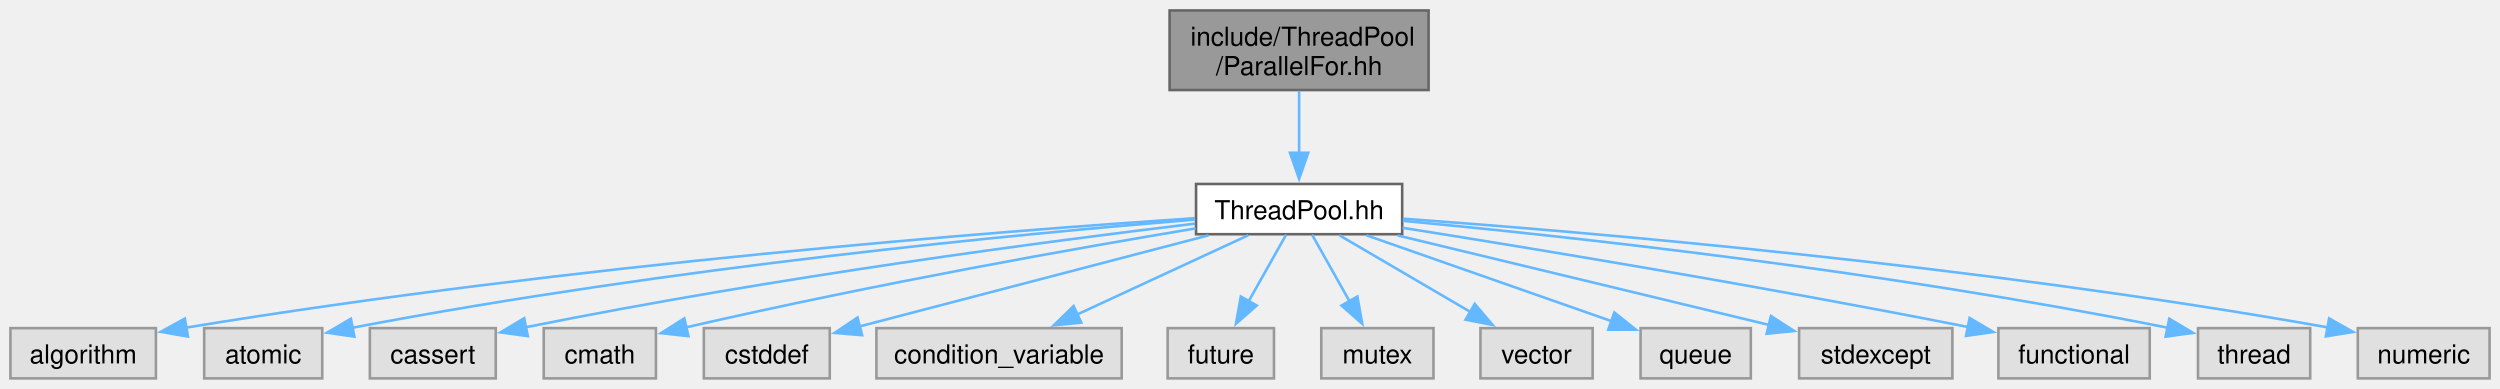
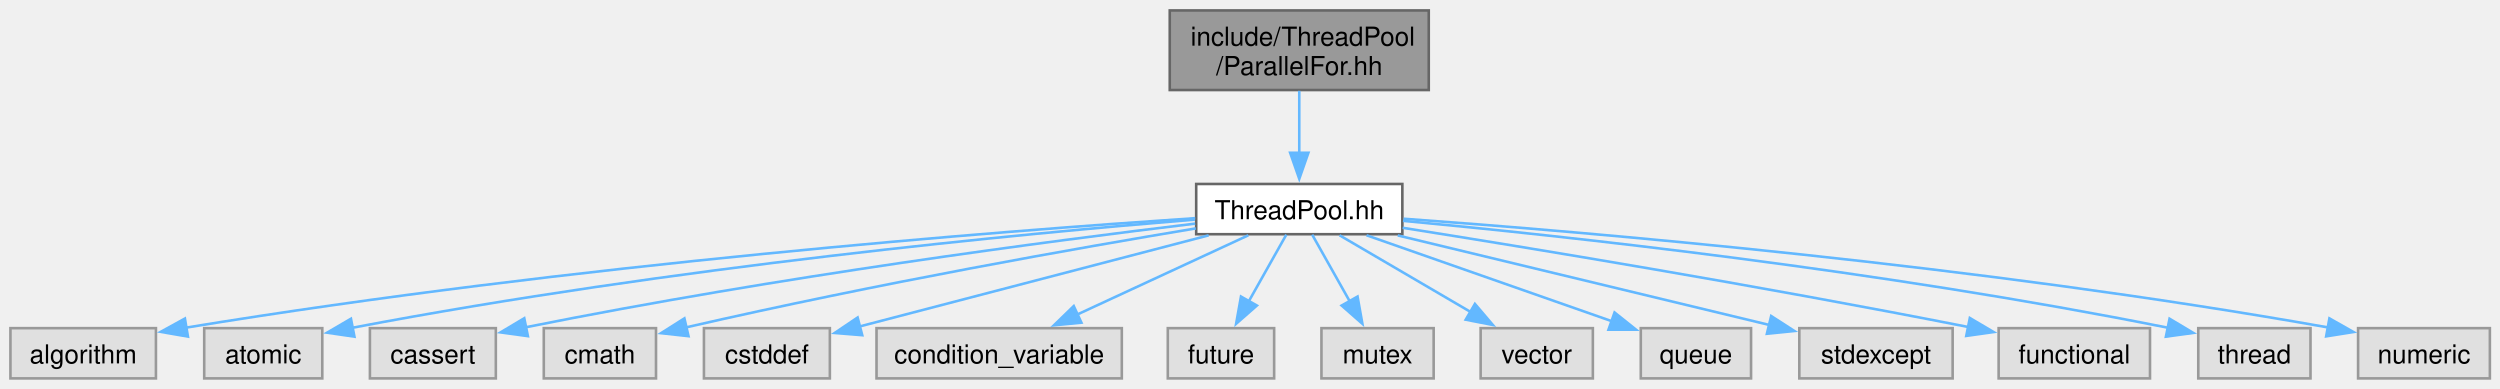
- <svg xmlns="http://www.w3.org/2000/svg" xmlns:xlink="http://www.w3.org/1999/xlink" width="958pt" height="149pt" viewBox="0.00 0.00 958.12 149.00">
+ <svg xmlns="http://www.w3.org/2000/svg" xmlns:xlink="http://www.w3.org/1999/xlink" width="958pt" height="149pt" viewBox="0.00 0.00 958.00 149.00">
  <g id="graph0" class="graph" transform="scale(1 1) rotate(0) translate(4 145)">
    <g id="Node000001" class="node">
      <g id="a_Node000001">
        <a xlink:title=" ">
          <polygon fill="#999999" stroke="#666666" points="543.5,-141 444.25,-141 444.25,-110.5 543.5,-110.5 543.5,-141" />
-           <text text-anchor="start" x="452.25" y="-127.5" font-family="Helvetica,sans-Serif" font-size="10.00">include/ThreadPool</text>
-           <text text-anchor="middle" x="493.88" y="-116.25" font-family="Helvetica,sans-Serif" font-size="10.00">/ParallelFor.hh</text>
+           <text xml:space="preserve" text-anchor="start" x="452.25" y="-127.5" font-family="Helvetica,sans-Serif" font-size="10.00">include/ThreadPool</text>
+           <text xml:space="preserve" text-anchor="middle" x="493.88" y="-116.25" font-family="Helvetica,sans-Serif" font-size="10.00">/ParallelFor.hh</text>
        </a>
      </g>
    </g>
    <g id="Node000002" class="node">
      <g id="a_Node000002">
        <a xlink:href="_thread_pool_8hh.html" target="_top" xlink:title=" ">
          <polygon fill="white" stroke="#666666" points="533.38,-74.5 454.38,-74.5 454.38,-55.25 533.38,-55.25 533.38,-74.5" />
-           <text text-anchor="middle" x="493.88" y="-61" font-family="Helvetica,sans-Serif" font-size="10.00">ThreadPool.hh</text>
+           <text xml:space="preserve" text-anchor="middle" x="493.88" y="-61" font-family="Helvetica,sans-Serif" font-size="10.00">ThreadPool.hh</text>
        </a>
      </g>
    </g>
    <g id="edge1_Node000001_Node000002" class="edge">
      <g id="a_edge1_Node000001_Node000002">
        <a xlink:title=" ">
          <path fill="none" stroke="#63b8ff" d="M493.88,-110.2C493.88,-102.96 493.88,-94.09 493.88,-86.19" />
          <polygon fill="#63b8ff" stroke="#63b8ff" points="497.38,-86.46 493.88,-76.46 490.38,-86.46 497.38,-86.46" />
        </a>
      </g>
    </g>
    <g id="Node000003" class="node">
      <g id="a_Node000003">
        <a xlink:title=" ">
          <polygon fill="#e0e0e0" stroke="#999999" points="55.75,-19.25 0,-19.25 0,0 55.75,0 55.75,-19.25" />
-           <text text-anchor="middle" x="27.88" y="-5.75" font-family="Helvetica,sans-Serif" font-size="10.00">algorithm</text>
+           <text xml:space="preserve" text-anchor="middle" x="27.88" y="-5.75" font-family="Helvetica,sans-Serif" font-size="10.00">algorithm</text>
        </a>
      </g>
    </g>
    <g id="edge2_Node000002_Node000003" class="edge">
      <g id="a_edge2_Node000002_Node000003">
        <a xlink:title=" ">
          <path fill="none" stroke="#63b8ff" d="M454.02,-61.41C379.83,-56.45 215.32,-43.76 67.17,-19.43" />
          <polygon fill="#63b8ff" stroke="#63b8ff" points="68.02,-16.02 57.58,-17.83 66.86,-22.93 68.02,-16.02" />
        </a>
      </g>
    </g>
    <g id="Node000004" class="node">
      <g id="a_Node000004">
        <a xlink:title=" ">
          <polygon fill="#e0e0e0" stroke="#999999" points="119.5,-19.25 74.25,-19.25 74.25,0 119.5,0 119.5,-19.25" />
-           <text text-anchor="middle" x="96.88" y="-5.75" font-family="Helvetica,sans-Serif" font-size="10.00">atomic</text>
+           <text xml:space="preserve" text-anchor="middle" x="96.88" y="-5.75" font-family="Helvetica,sans-Serif" font-size="10.00">atomic</text>
        </a>
      </g>
    </g>
    <g id="edge3_Node000002_Node000004" class="edge">
      <g id="a_edge3_Node000002_Node000004">
        <a xlink:title=" ">
          <path fill="none" stroke="#63b8ff" d="M453.89,-60.85C388.4,-55.5 254.07,-42.83 130.97,-19.39" />
          <polygon fill="#63b8ff" stroke="#63b8ff" points="131.82,-15.99 121.34,-17.52 130.49,-22.86 131.82,-15.99" />
        </a>
      </g>
    </g>
    <g id="Node000005" class="node">
      <g id="a_Node000005">
        <a xlink:title=" ">
          <polygon fill="#e0e0e0" stroke="#999999" points="186,-19.25 137.75,-19.25 137.75,0 186,0 186,-19.25" />
-           <text text-anchor="middle" x="161.88" y="-5.75" font-family="Helvetica,sans-Serif" font-size="10.00">cassert</text>
+           <text xml:space="preserve" text-anchor="middle" x="161.88" y="-5.75" font-family="Helvetica,sans-Serif" font-size="10.00">cassert</text>
        </a>
      </g>
    </g>
    <g id="edge4_Node000002_Node000005" class="edge">
      <g id="a_edge4_Node000002_Node000005">
        <a xlink:title=" ">
          <path fill="none" stroke="#63b8ff" d="M453.98,-59.31C398.56,-52.66 294.97,-39.14 197.55,-19.61" />
          <polygon fill="#63b8ff" stroke="#63b8ff" points="198.29,-16.19 187.8,-17.63 196.9,-23.05 198.29,-16.19" />
        </a>
      </g>
    </g>
    <g id="Node000006" class="node">
      <g id="a_Node000006">
        <a xlink:title=" ">
          <polygon fill="#e0e0e0" stroke="#999999" points="247.38,-19.25 204.38,-19.25 204.38,0 247.38,0 247.38,-19.25" />
-           <text text-anchor="middle" x="225.88" y="-5.75" font-family="Helvetica,sans-Serif" font-size="10.00">cmath</text>
+           <text xml:space="preserve" text-anchor="middle" x="225.88" y="-5.75" font-family="Helvetica,sans-Serif" font-size="10.00">cmath</text>
        </a>
      </g>
    </g>
    <g id="edge5_Node000002_Node000006" class="edge">
      <g id="a_edge5_Node000002_Node000006">
        <a xlink:title=" ">
          <path fill="none" stroke="#63b8ff" d="M454.24,-57.48C409.22,-49.97 333.33,-36.62 258.81,-19.53" />
          <polygon fill="#63b8ff" stroke="#63b8ff" points="259.84,-16.18 249.31,-17.33 258.26,-23 259.84,-16.18" />
        </a>
      </g>
    </g>
    <g id="Node000007" class="node">
      <g id="a_Node000007">
        <a xlink:title=" ">
          <polygon fill="#e0e0e0" stroke="#999999" points="314,-19.25 265.75,-19.25 265.75,0 314,0 314,-19.25" />
-           <text text-anchor="middle" x="289.88" y="-5.75" font-family="Helvetica,sans-Serif" font-size="10.00">cstddef</text>
+           <text xml:space="preserve" text-anchor="middle" x="289.88" y="-5.75" font-family="Helvetica,sans-Serif" font-size="10.00">cstddef</text>
        </a>
      </g>
    </g>
    <g id="edge6_Node000002_Node000007" class="edge">
      <g id="a_edge6_Node000002_Node000007">
        <a xlink:title=" ">
          <path fill="none" stroke="#63b8ff" d="M459.16,-54.82C426.9,-46.4 377.23,-33.44 325.46,-19.92" />
          <polygon fill="#63b8ff" stroke="#63b8ff" points="326.41,-16.55 315.85,-17.41 324.64,-23.33 326.41,-16.55" />
        </a>
      </g>
    </g>
    <g id="Node000008" class="node">
      <g id="a_Node000008">
        <a xlink:title=" ">
          <polygon fill="#e0e0e0" stroke="#999999" points="425.88,-19.25 331.88,-19.25 331.88,0 425.88,0 425.88,-19.25" />
-           <text text-anchor="middle" x="378.88" y="-5.75" font-family="Helvetica,sans-Serif" font-size="10.00">condition_variable</text>
+           <text xml:space="preserve" text-anchor="middle" x="378.88" y="-5.75" font-family="Helvetica,sans-Serif" font-size="10.00">condition_variable</text>
        </a>
      </g>
    </g>
    <g id="edge7_Node000002_Node000008" class="edge">
      <g id="a_edge7_Node000002_Node000008">
        <a xlink:title=" ">
          <path fill="none" stroke="#63b8ff" d="M474.37,-54.84C456.36,-46.5 429.35,-34 408.65,-24.41" />
          <polygon fill="#63b8ff" stroke="#63b8ff" points="410.4,-21.36 399.85,-20.34 407.46,-27.72 410.4,-21.36" />
        </a>
      </g>
    </g>
    <g id="Node000009" class="node">
      <g id="a_Node000009">
        <a xlink:title=" ">
          <polygon fill="#e0e0e0" stroke="#999999" points="484.25,-19.25 443.5,-19.25 443.5,0 484.25,0 484.25,-19.25" />
-           <text text-anchor="middle" x="463.88" y="-5.75" font-family="Helvetica,sans-Serif" font-size="10.00">future</text>
+           <text xml:space="preserve" text-anchor="middle" x="463.88" y="-5.75" font-family="Helvetica,sans-Serif" font-size="10.00">future</text>
        </a>
      </g>
    </g>
    <g id="edge8_Node000002_Node000009" class="edge">
      <g id="a_edge8_Node000002_Node000009">
        <a xlink:title=" ">
          <path fill="none" stroke="#63b8ff" d="M488.92,-55.08C484.99,-48.11 479.36,-38.12 474.44,-29.37" />
          <polygon fill="#63b8ff" stroke="#63b8ff" points="477.64,-27.92 469.68,-20.93 471.54,-31.36 477.64,-27.92" />
        </a>
      </g>
    </g>
    <g id="Node000010" class="node">
      <g id="a_Node000010">
        <a xlink:title=" ">
          <polygon fill="#e0e0e0" stroke="#999999" points="545.38,-19.25 502.38,-19.25 502.38,0 545.38,0 545.38,-19.25" />
-           <text text-anchor="middle" x="523.88" y="-5.75" font-family="Helvetica,sans-Serif" font-size="10.00">mutex</text>
+           <text xml:space="preserve" text-anchor="middle" x="523.88" y="-5.75" font-family="Helvetica,sans-Serif" font-size="10.00">mutex</text>
        </a>
      </g>
    </g>
    <g id="edge9_Node000002_Node000010" class="edge">
      <g id="a_edge9_Node000002_Node000010">
        <a xlink:title=" ">
          <path fill="none" stroke="#63b8ff" d="M498.83,-55.08C502.76,-48.11 508.39,-38.12 513.31,-29.37" />
          <polygon fill="#63b8ff" stroke="#63b8ff" points="516.21,-31.36 518.07,-20.93 510.11,-27.92 516.21,-31.36" />
        </a>
      </g>
    </g>
    <g id="Node000011" class="node">
      <g id="a_Node000011">
        <a xlink:title=" ">
          <polygon fill="#e0e0e0" stroke="#999999" points="606.38,-19.25 563.38,-19.25 563.38,0 606.38,0 606.38,-19.25" />
-           <text text-anchor="middle" x="584.88" y="-5.75" font-family="Helvetica,sans-Serif" font-size="10.00">vector</text>
+           <text xml:space="preserve" text-anchor="middle" x="584.88" y="-5.75" font-family="Helvetica,sans-Serif" font-size="10.00">vector</text>
        </a>
      </g>
    </g>
    <g id="edge10_Node000002_Node000011" class="edge">
      <g id="a_edge10_Node000002_Node000011">
        <a xlink:title=" ">
          <path fill="none" stroke="#63b8ff" d="M509.31,-54.84C523.04,-46.81 543.37,-34.91 559.49,-25.48" />
          <polygon fill="#63b8ff" stroke="#63b8ff" points="561.19,-28.54 568.06,-20.47 557.66,-22.5 561.19,-28.54" />
        </a>
      </g>
    </g>
    <g id="Node000012" class="node">
      <g id="a_Node000012">
        <a xlink:title=" ">
          <polygon fill="#e0e0e0" stroke="#999999" points="667,-19.25 624.75,-19.25 624.75,0 667,0 667,-19.25" />
-           <text text-anchor="middle" x="645.88" y="-5.75" font-family="Helvetica,sans-Serif" font-size="10.00">queue</text>
+           <text xml:space="preserve" text-anchor="middle" x="645.88" y="-5.75" font-family="Helvetica,sans-Serif" font-size="10.00">queue</text>
        </a>
      </g>
    </g>
    <g id="edge11_Node000002_Node000012" class="edge">
      <g id="a_edge11_Node000002_Node000012">
        <a xlink:title=" ">
          <path fill="none" stroke="#63b8ff" d="M519.66,-54.84C545.57,-45.77 585.56,-31.75 613.57,-21.94" />
          <polygon fill="#63b8ff" stroke="#63b8ff" points="614.69,-25.26 622.97,-18.65 612.37,-18.65 614.69,-25.26" />
        </a>
      </g>
    </g>
    <g id="Node000013" class="node">
      <g id="a_Node000013">
        <a xlink:title=" ">
          <polygon fill="#e0e0e0" stroke="#999999" points="744.25,-19.25 685.5,-19.25 685.5,0 744.25,0 744.25,-19.25" />
-           <text text-anchor="middle" x="714.88" y="-5.75" font-family="Helvetica,sans-Serif" font-size="10.00">stdexcept</text>
+           <text xml:space="preserve" text-anchor="middle" x="714.88" y="-5.75" font-family="Helvetica,sans-Serif" font-size="10.00">stdexcept</text>
        </a>
      </g>
    </g>
    <g id="edge12_Node000002_Node000013" class="edge">
      <g id="a_edge12_Node000002_Node000013">
        <a xlink:title=" ">
          <path fill="none" stroke="#63b8ff" d="M531.62,-54.78C571.2,-45.24 633.2,-30.3 673.94,-20.49" />
          <polygon fill="#63b8ff" stroke="#63b8ff" points="674.71,-23.9 683.61,-18.16 673.07,-17.1 674.71,-23.9" />
        </a>
      </g>
    </g>
    <g id="Node000014" class="node">
      <g id="a_Node000014">
        <a xlink:title=" ">
          <polygon fill="#e0e0e0" stroke="#999999" points="819.88,-19.25 761.88,-19.25 761.88,0 819.88,0 819.88,-19.25" />
-           <text text-anchor="middle" x="790.88" y="-5.75" font-family="Helvetica,sans-Serif" font-size="10.00">functional</text>
+           <text xml:space="preserve" text-anchor="middle" x="790.88" y="-5.75" font-family="Helvetica,sans-Serif" font-size="10.00">functional</text>
        </a>
      </g>
    </g>
    <g id="edge13_Node000002_Node000014" class="edge">
      <g id="a_edge13_Node000002_Node000014">
        <a xlink:title=" ">
          <path fill="none" stroke="#63b8ff" d="M533.49,-57.71C582.21,-49.99 667.71,-35.96 750.34,-19.67" />
          <polygon fill="#63b8ff" stroke="#63b8ff" points="750.84,-23.14 759.96,-17.76 749.47,-16.28 750.84,-23.14" />
        </a>
      </g>
    </g>
    <g id="Node000015" class="node">
      <g id="a_Node000015">
        <a xlink:title=" ">
          <polygon fill="#e0e0e0" stroke="#999999" points="881.38,-19.25 838.38,-19.25 838.38,0 881.38,0 881.38,-19.25" />
-           <text text-anchor="middle" x="859.88" y="-5.75" font-family="Helvetica,sans-Serif" font-size="10.00">thread</text>
+           <text xml:space="preserve" text-anchor="middle" x="859.88" y="-5.75" font-family="Helvetica,sans-Serif" font-size="10.00">thread</text>
        </a>
      </g>
    </g>
    <g id="edge14_Node000002_Node000015" class="edge">
      <g id="a_edge14_Node000002_Node000015">
        <a xlink:title=" ">
          <path fill="none" stroke="#63b8ff" d="M533.62,-60.38C594.63,-54.64 715.16,-41.74 826.83,-19.39" />
          <polygon fill="#63b8ff" stroke="#63b8ff" points="827.37,-22.86 836.47,-17.43 825.97,-16 827.37,-22.86" />
        </a>
      </g>
    </g>
    <g id="Node000016" class="node">
      <g id="a_Node000016">
        <a xlink:title=" ">
          <polygon fill="#e0e0e0" stroke="#999999" points="950.12,-19.25 899.62,-19.25 899.62,0 950.12,0 950.12,-19.25" />
-           <text text-anchor="middle" x="924.88" y="-5.75" font-family="Helvetica,sans-Serif" font-size="10.00">numeric</text>
+           <text xml:space="preserve" text-anchor="middle" x="924.88" y="-5.75" font-family="Helvetica,sans-Serif" font-size="10.00">numeric</text>
        </a>
      </g>
    </g>
    <g id="edge15_Node000002_Node000016" class="edge">
      <g id="a_edge15_Node000002_Node000016">
        <a xlink:title=" ">
          <path fill="none" stroke="#63b8ff" d="M533.86,-61.19C603.86,-56.11 753.25,-43.52 888.39,-19.48" />
          <polygon fill="#63b8ff" stroke="#63b8ff" points="888.63,-22.99 897.85,-17.77 887.38,-16.11 888.63,-22.99" />
        </a>
      </g>
    </g>
  </g>
</svg>
